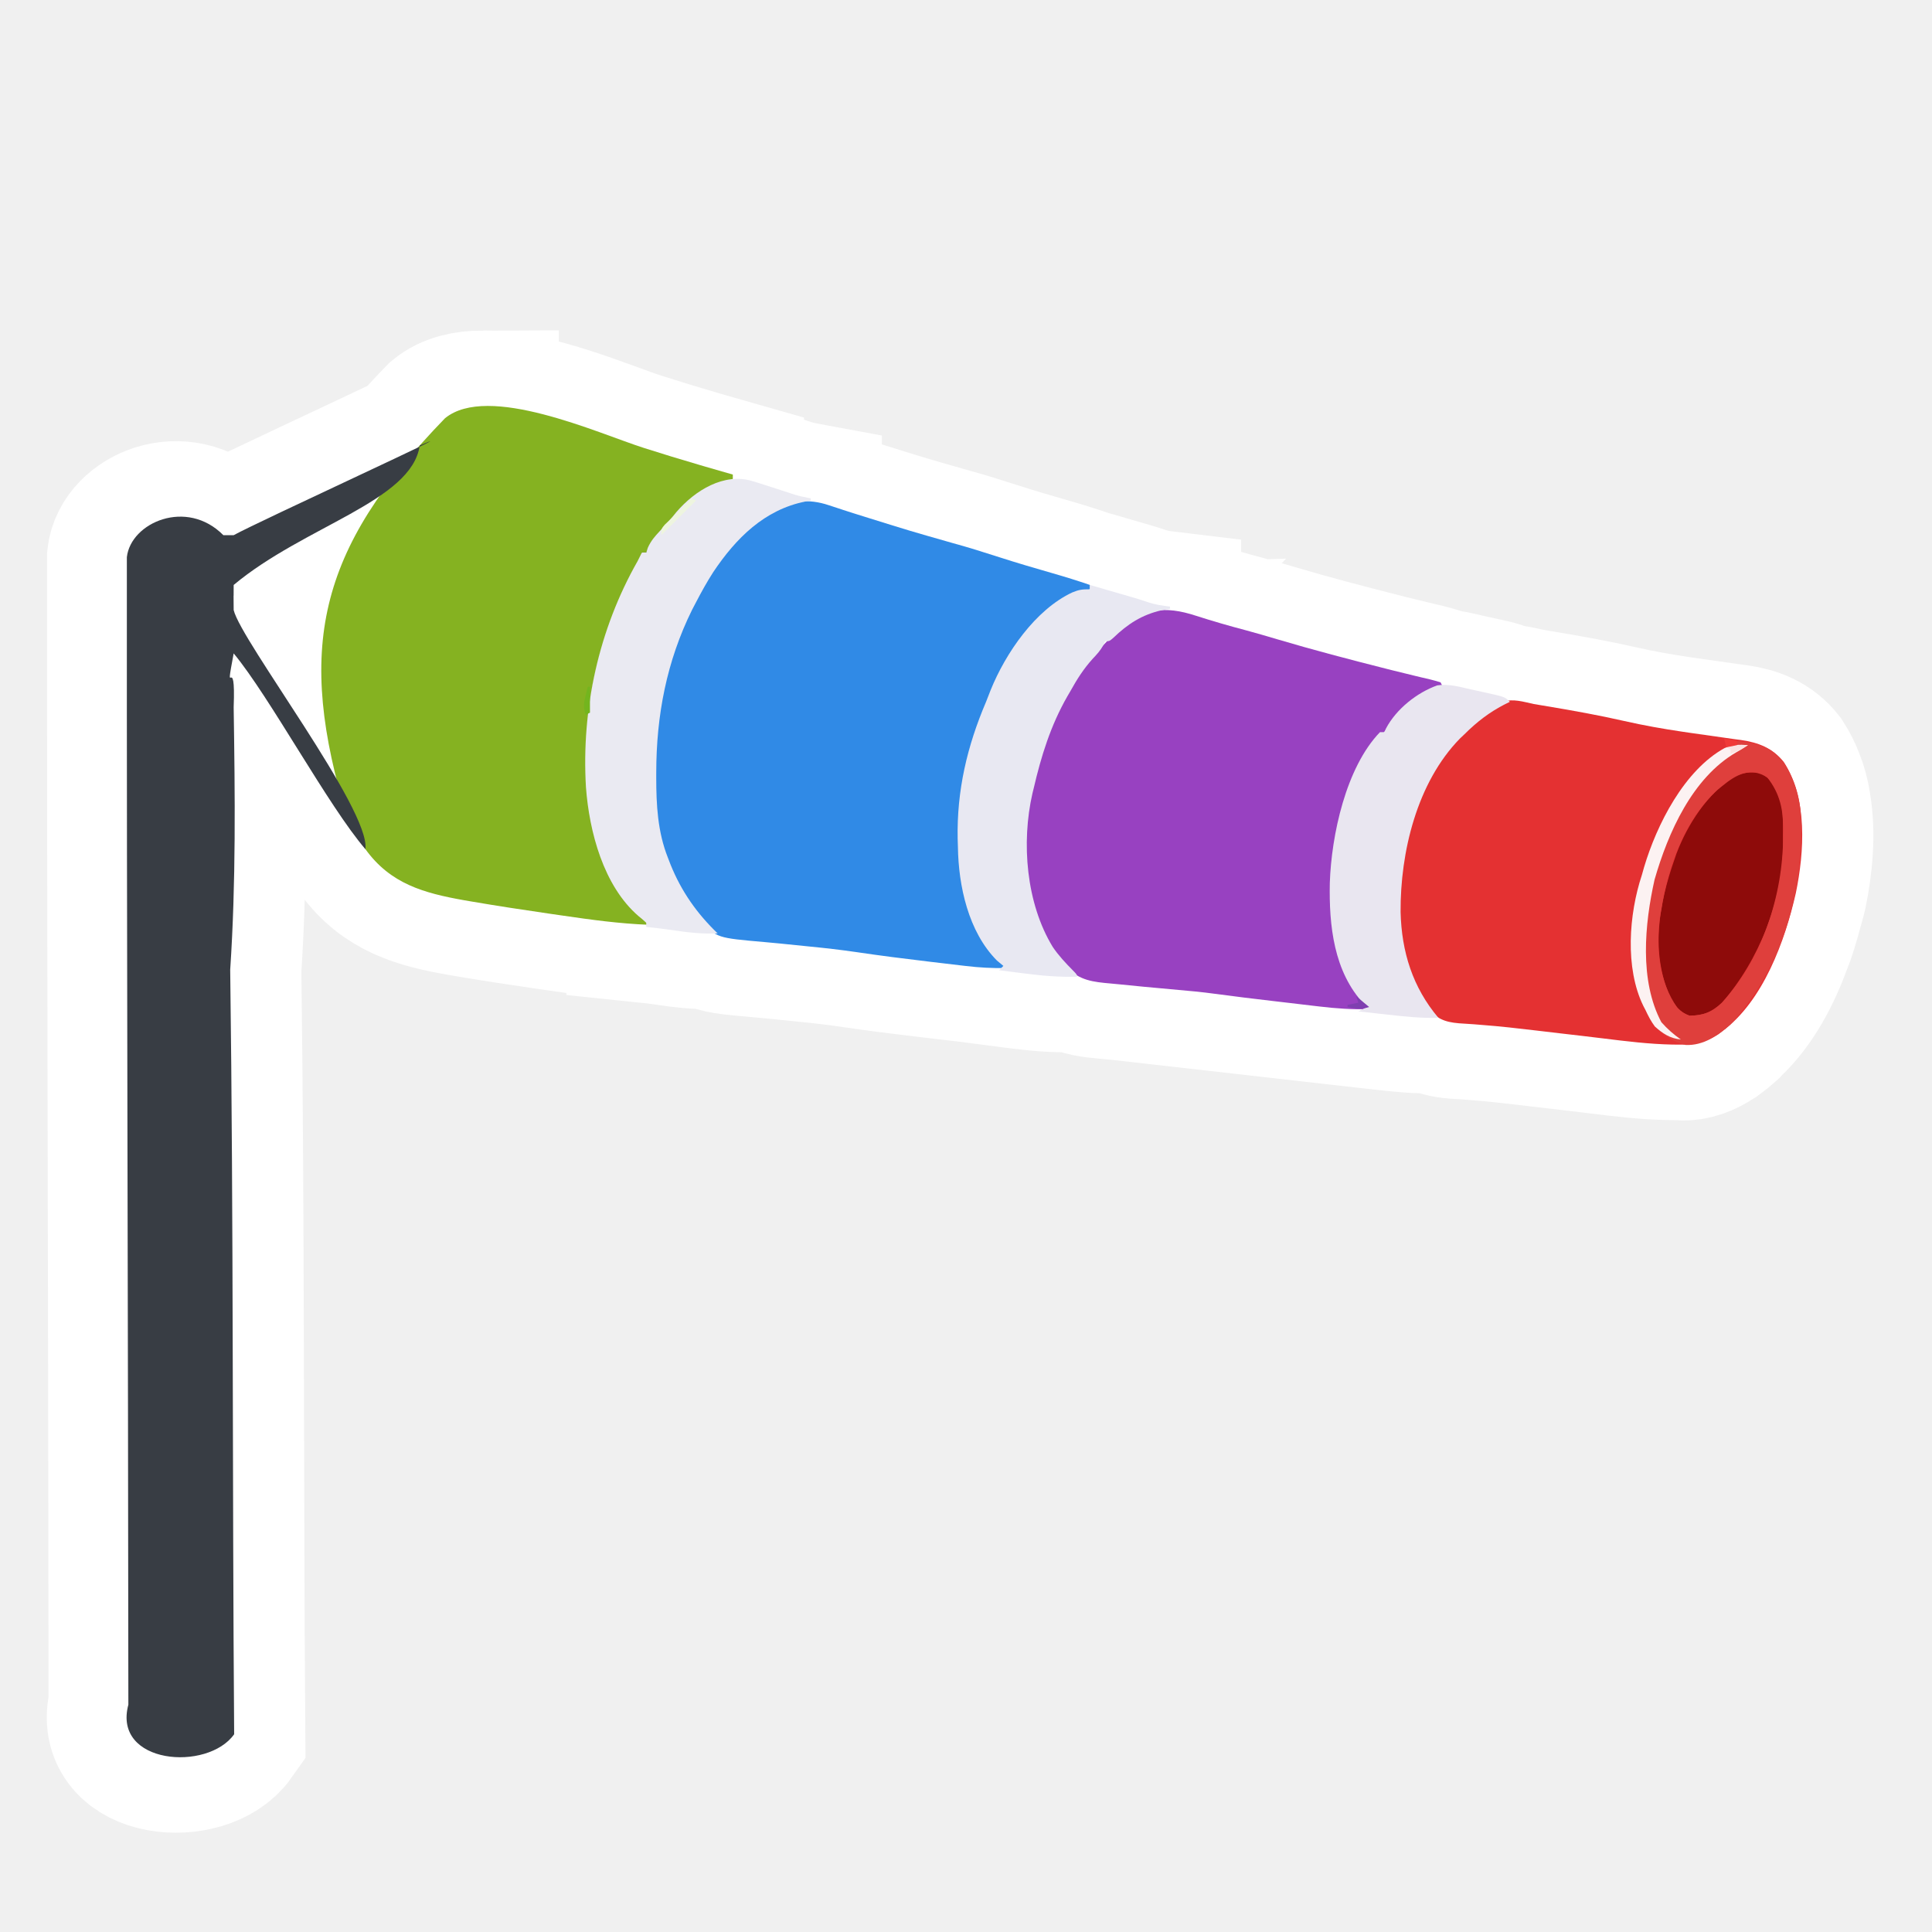
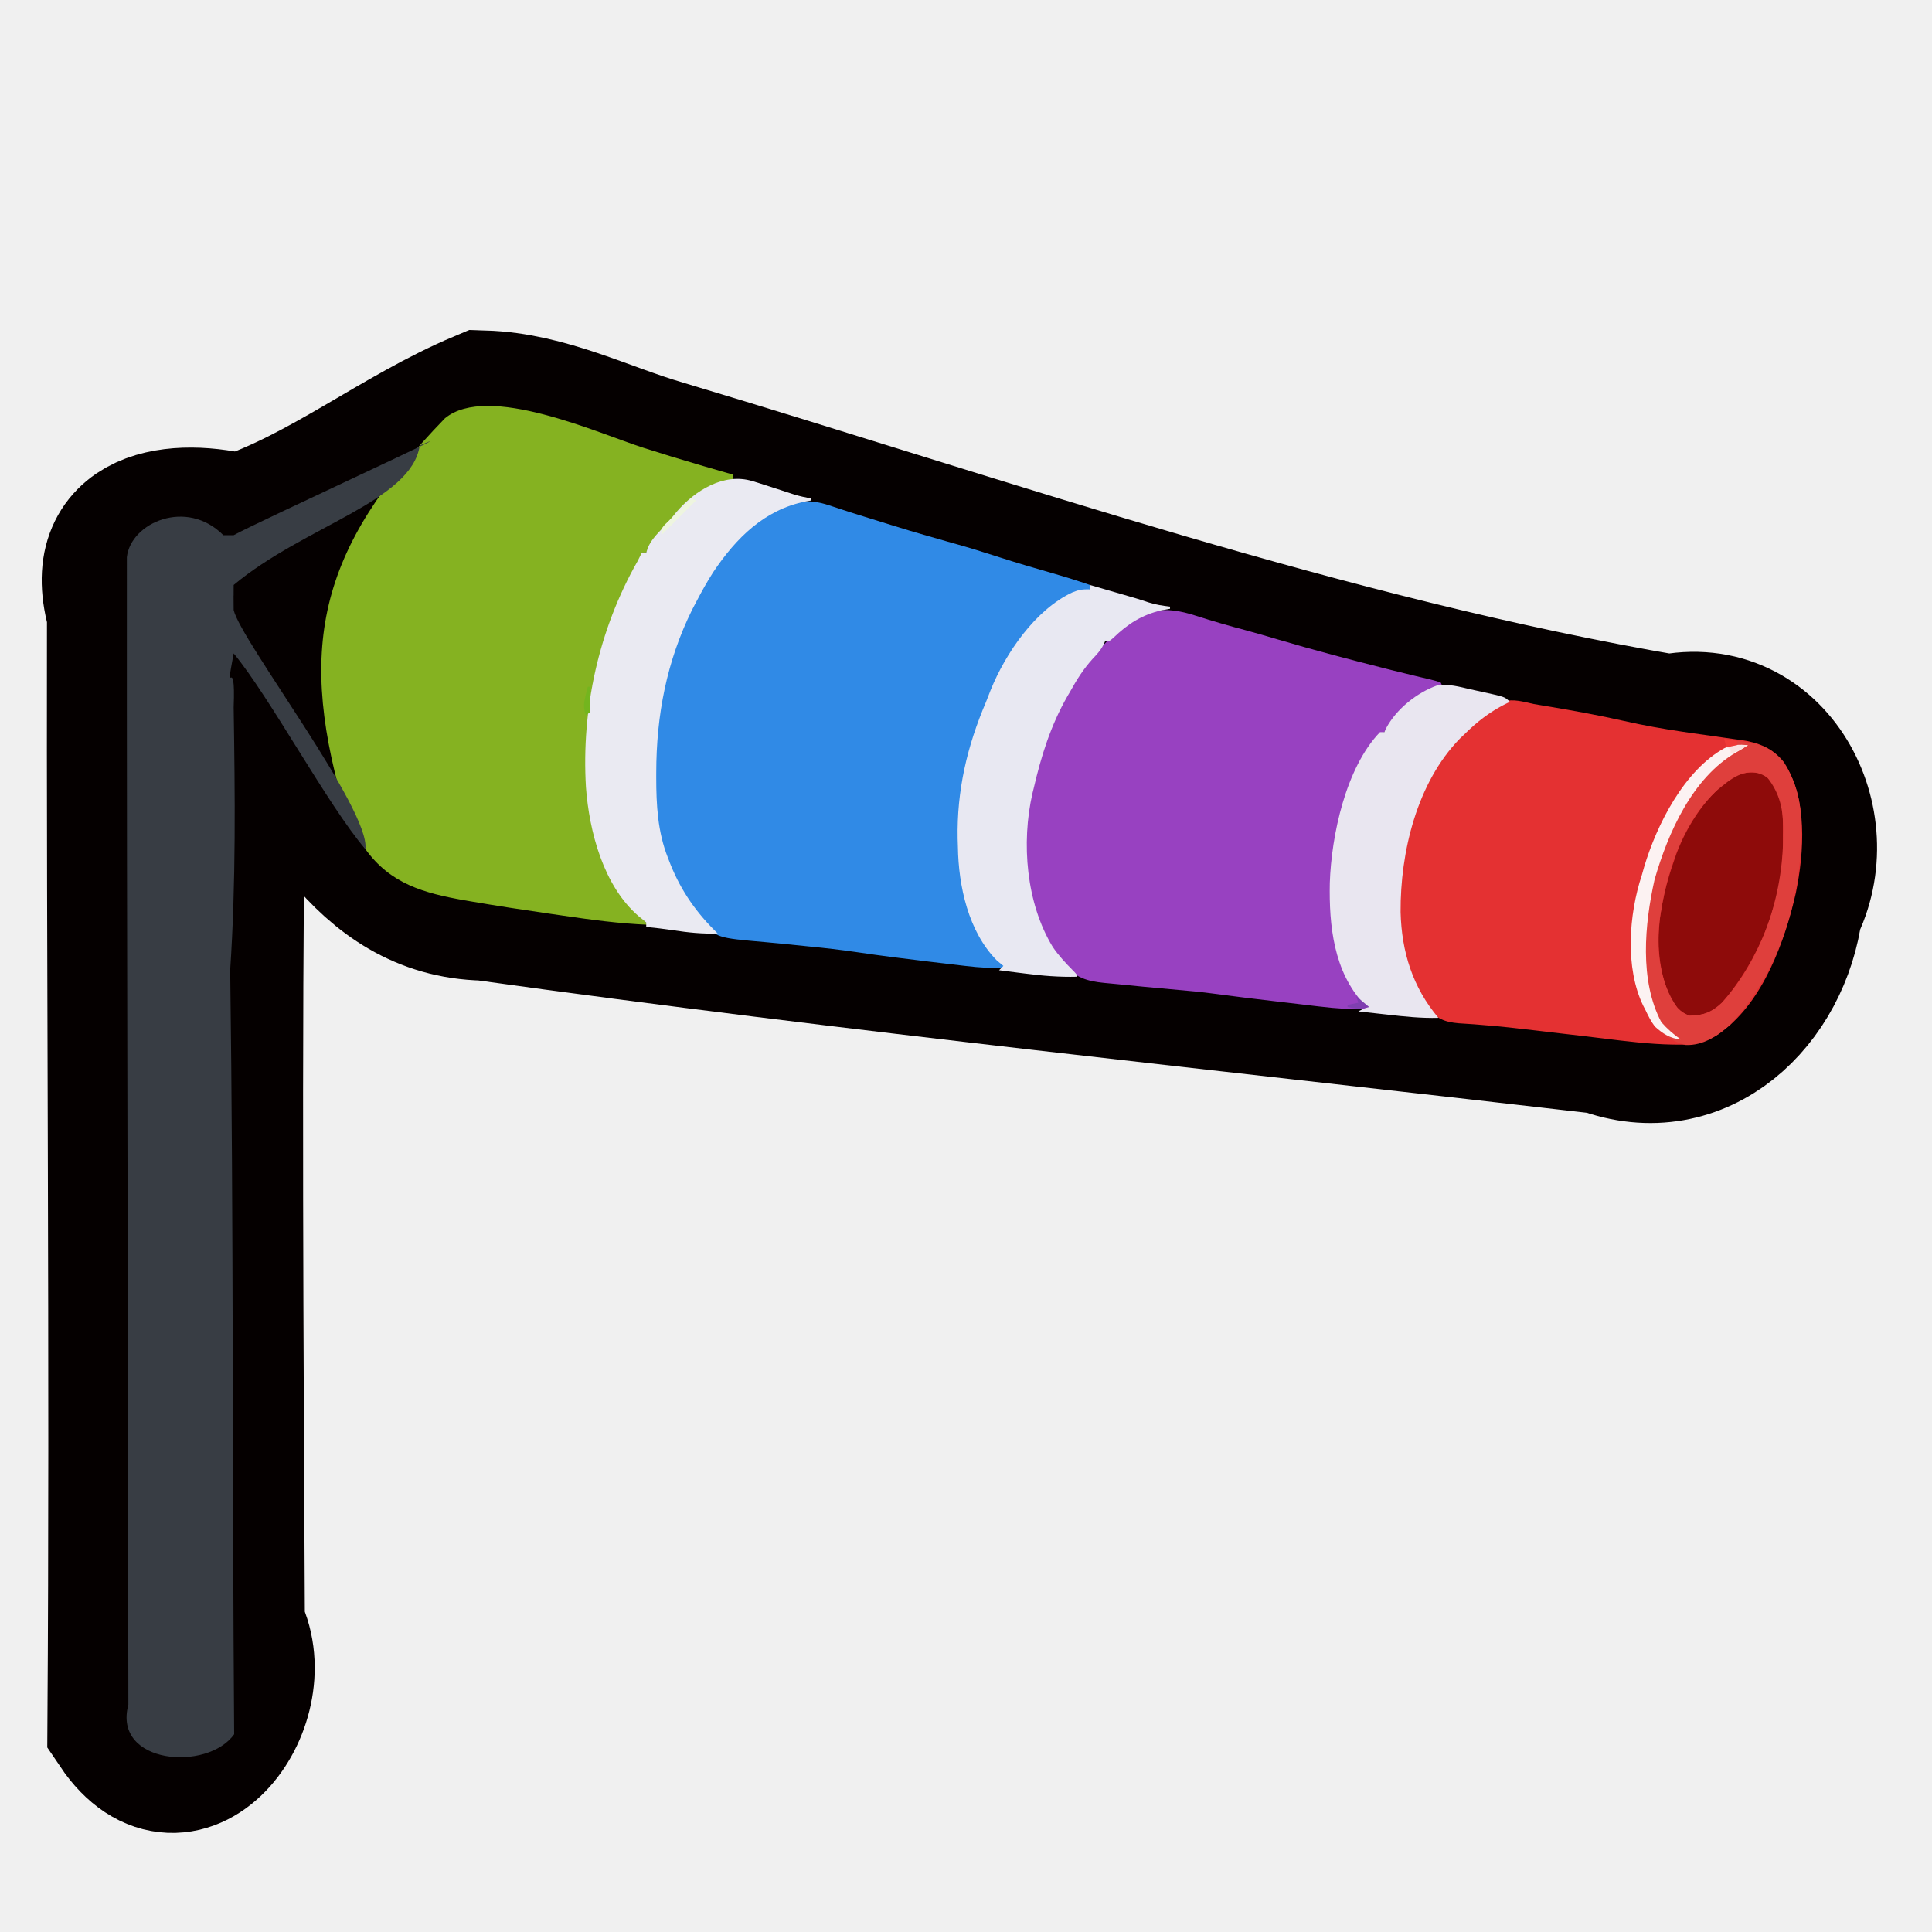
<svg xmlns="http://www.w3.org/2000/svg" version="1.1" width="1024" height="1024" id="svg81">
  <defs id="defs81" />
-   <path id="path2-3" style="stroke:#ffffff;stroke-width:80.013;stroke-dasharray:none;stroke-opacity:1" d="m 256.185,215.159 c -9.044,0.015 -16.955,1.862 -22.646,6.547 -5.1,5.259 -9.879,10.419 -14.348,15.504 -21.346,10.292 -88.076,41.163 -97.637,46.445 h -5.461 c -19.465,-19.655 -49.07,-6.697 -51.15,11.635 -0.104,218.404 0.666,389.817 0.799,608.225 -8.47,31.642 42.012,35.555 56.072,15.67 -1.016,-135.068 -0.31,-270.18 -2.096,-405.223 3.09,-46.298 2.546,-92.673 1.836,-139.059 1.215,-31.374 -5.128,-1.189 0,-28.594 19.046,22.932 50.335,81.207 69.826,103.76 13.271,18.448 31.064,23.307 52.443,27.102 l 3.768,0.646 c 13.546,2.325 27.13,4.382 40.73,6.365 2.508,0.363 5.016,0.726 7.523,1.09 14.792,2.17 29.444,4.173 44.381,4.828 v 1.195 c 4.747,0.491 9.465,1.016 14.184,1.734 7.469,1.151 14.645,1.939 22.156,1.758 4.2,2.593 10.041,3.104 26.629,4.555 2.643,0.23 5.286,0.479 7.926,0.742 5.3,0.549 10.601,1.097 15.904,1.613 8.101,0.785 16.146,1.716 24.201,2.883 13.017,1.938 26.063,3.584 39.131,5.135 2.25,0.265 4.498,0.53 6.748,0.795 3.201,0.384 6.403,0.767 9.605,1.141 1.019,0.118 2.007,0.233 2.996,0.348 6.27,0.756 12.369,1.119 18.641,1.113 l -1.129,1.127 c 3.192,0.415 6.384,0.824 9.578,1.225 1.351,0.169 2.662,0.332 3.973,0.496 9.307,1.21 18.357,1.976 27.748,1.721 0,-0.29 1.3e-4,-0.505 -0.035,-0.703 5.23,3.105 11.006,3.693 17.76,4.287 1.68,0.146 3.358,0.305 5.035,0.477 4.232,0.447 8.466,0.872 12.705,1.256 2.881,0.258 5.759,0.521 8.639,0.791 3.319,0.312 6.639,0.621 9.959,0.92 6.282,0.502 12.512,1.139 18.758,1.99 10.611,1.446 21.242,2.71 31.879,3.957 2.671,0.312 5.341,0.623 8.012,0.936 4.009,0.479 8.019,0.959 12.029,1.428 1.936,0.225 1.936,0.224 3.834,0.445 7.648,0.925 15.13,1.465 22.777,1.465 -0.554,0.277 -1.121,0.559 -2.217,1.107 3.637,0.413 7.275,0.822 10.914,1.225 1.53,0.169 3.016,0.332 4.502,0.496 9.052,1.028 17.913,1.959 27.029,1.721 -0.066,-0.078 -0.13,-0.155 -0.195,-0.232 3.033,1.893 6.362,2.731 11.062,3.119 2.656,0.137 5.31,0.313 7.961,0.523 1.515,0.125 2.986,0.246 4.457,0.367 9.466,0.717 18.874,1.789 28.299,2.912 4.288,0.514 8.577,1.02 12.867,1.518 7.667,0.888 15.334,1.767 22.994,2.713 12.124,1.502 24.194,2.987 36.42,3.244 1.083,0.011 2.134,0.023 3.186,0.033 1.121,0.019 2.193,0.015 3.225,-0.018 0.26,0.069 0.521,0.135 0.783,0.197 6.158,0.288 11.763,-2.022 16.766,-5.357 0.139,-0.084 0.279,-0.168 0.42,-0.254 0.718,-0.542 1.413,-1.069 2.109,-1.596 0.581,-0.428 1.156,-0.867 1.723,-1.316 0.958,-0.784 1.89,-1.593 2.795,-2.412 0.241,-0.26 0.437,-0.553 0.676,-0.814 11.999,-11.083 20.3,-27.041 26.197,-43.283 0.388,-1.021 0.826,-2.018 1.191,-3.047 1.133,-3.3 2.08,-6.425 3.014,-9.674 0.437,-1.542 0.877,-3.078 1.268,-4.633 0.711,-2.693 1.628,-5.519 2.213,-8.096 2.971,-14.452 4.755,-31.44 2.068,-46.912 -0.679,-4.526 -1.827,-8.875 -3.603,-13.127 -1.291,-3.286 -2.872,-6.427 -4.783,-9.375 -5.926,-7.48 -13.483,-10.398 -22.738,-11.742 -1.035,-0.134 -2.042,-0.262 -3.047,-0.393 -2.209,-0.316 -4.418,-0.632 -6.627,-0.947 -5.945,-0.815 -11.885,-1.658 -17.822,-2.529 -1.217,-0.18 -2.399,-0.356 -3.58,-0.531 -10.334,-1.526 -20.518,-3.335 -30.709,-5.646 -13.514,-3.074 -27.064,-5.517 -40.73,-7.797 -2.462,-0.399 -4.923,-0.81 -7.381,-1.236 -4.681,-1.017 -8.823,-2.288 -13.322,-1.842 -2.048,-1.975 -3.024,-2.189 -13.17,-4.416 -2.308,-0.487 -4.61,-0.981 -6.908,-1.512 -5.031,-1.164 -10.106,-2.576 -15.25,-2.346 -0.228,-0.455 -0.453,-0.907 -0.678,-1.357 -1.835,-0.564 -3.677,-1.11 -5.543,-1.559 -1.621,-0.37 -3.24,-0.748 -4.857,-1.135 -0.879,-0.211 -1.733,-0.417 -2.586,-0.621 -4.371,-1.032 -8.73,-2.105 -13.084,-3.205 -0.889,-0.226 -1.752,-0.443 -2.615,-0.662 -19.459,-4.922 -38.845,-9.995 -58.088,-15.711 -5.396,-1.604 -10.788,-3.197 -16.227,-4.654 -8.941,-2.348 -17.76,-4.902 -26.561,-7.729 -6.542,-2.147 -12.346,-3.241 -17.791,-3.027 1.767,-0.313 1.926,-0.342 3.953,-0.701 v -1.146 c -3.915,-0.47 -7.574,-0.999 -11.332,-2.215 -2.284,-0.782 -4.58,-1.528 -6.891,-2.225 -1.151,-0.334 -2.269,-0.658 -3.387,-0.982 -1.257,-0.366 -2.477,-0.721 -3.697,-1.076 -1.294,-0.375 -2.549,-0.738 -3.805,-1.102 -4.445,-1.292 -8.89,-2.585 -13.336,-3.873 -6.531,-2.247 -13.1,-4.285 -19.738,-6.191 -9.377,-2.683 -18.724,-5.433 -28.01,-8.418 -8.495,-2.745 -16.983,-5.419 -25.6,-7.76 -22.195,-6.33 -22.194,-6.331 -44.227,-13.213 -0.76,-0.237 -1.497,-0.467 -2.234,-0.697 -3.707,-1.155 -7.414,-2.308 -11.102,-3.523 -0.848,-0.281 -1.671,-0.555 -2.494,-0.828 -1.634,-0.533 -3.268,-1.066 -4.902,-1.6 -4.127,-1.407 -8.045,-2.079 -11.779,-2.135 0.75,-0.134 0.989,-0.176 2.1,-0.375 v -1.146 c -2.9,-0.533 -5.713,-1.14 -8.541,-1.979 -0.991,-0.325 -1.952,-0.641 -2.914,-0.957 -2.206,-0.716 -4.409,-1.435 -6.613,-2.156 -3.264,-1.072 -6.529,-2.131 -9.809,-3.152 -1.053,-0.318 -2.076,-0.625 -3.098,-0.934 -3.518,-1.069 -7.058,-1.364 -10.543,-1.041 l 0.219,-0.105 v -2.295 c -4.986,-1.419 -9.967,-2.852 -14.941,-4.311 l -2.41,-0.709 c -9.999,-2.923 -19.965,-5.955 -29.889,-9.127 -18.222,-5.828 -55.557,-22.275 -82.689,-22.229 z m -57.436,47.9 c -32.316,46.361 -37.804,89.583 -22.809,149.516 -19.793,-34.043 -51.79,-78.175 -54.387,-89.24 -0.121,-16 0,-7.8e-4 0,-13.295 24.097,-20.137 56.203,-32.715 77.195,-46.98 z m 385.734,76.797 c -0.657,0.688 -1.303,1.366 -1.949,2.043 0.006,-0.011 0.012,-0.022 0.018,-0.033 0.444,-1.009 0.444,-1.009 0.879,-1.998 0.419,0 0.76,-7.4e-4 1.053,-0.012 z m 147.045,47.955 c -0.037,0.079 -0.075,0.159 -0.111,0.238 h -0.105 c 0.073,-0.079 0.146,-0.158 0.217,-0.238 z" />
+   <path id="path2-3" style="stroke:#050000;stroke-width:80.013;stroke-dasharray:none;stroke-opacity:1" d="m 256.185,215.159 c -44.457,18.721 -83.146,50.57 -128.744,65.676 -33.747,-8.802 -76.726,-4.043 -62.545,43.674 -0.361,196.526 1.57,393.053 0.246,589.579 32.174,47.719 77.003,-13.908 56.46,-51.327 -0.706,-151.654 -1.848,-303.339 0.116,-454.954 1.203,-22.094 -8.718,-87.631 16.174,-39.119 29.354,45.973 55.238,109.775 119.038,111.048 197.206,27.509 395.363,47.873 593.061,70.811 50.026,18.81 91.264,-21.979 97.313,-69.779 23.05,-44.342 -8.987,-105.555 -62.676,-93.822 C 702.309,355.664 527.257,294.083 350.53,241.124 319.262,231.993 289.34,216.142 256.185,215.159 Z m -57.436,47.9 c -37.176,34.736 -31.4,123.308 -25.376,142.732 -29.985,-37.186 -83.326,-104.179 -6.132,-124.619 10.675,-5.727 21.385,-11.437 31.508,-18.113 z m 385.734,76.797 c -1.327,6.358 -3.363,-0.807 0,0 z m 147.045,47.955 -0.196,0.242 z" />
  <g id="g1" style="stroke:none;stroke-opacity:1;stroke-width:23.698;stroke-dasharray:none">
    <path d="m 341.169,237.387 c 9.923,3.172 19.889,6.205 29.889,9.128 l 2.411,0.708 c 4.974,1.459 9.955,2.892 14.94,4.311 v 2.294 l -3.733,1.806 c -1.648,0.808 -3.295,1.616 -4.943,2.424 l -2.449,1.181 c -7.239,3.57 -14.016,7.498 -19.204,13.804 -3.664,4.377 -7.461,8.606 -11.315,12.816 -1.838,2.247 -3.071,4.329 -4.244,6.973 h -2.294 l -0.287,1.792 c -0.96,3.119 -2.465,5.694 -4.108,8.499 -22.11,38.383 -31.524,93.071 -20.628,136.468 4.862,17.972 11.466,33.986 25.023,47.115 1.149,1.146 2.296,2.293 3.442,3.442 -15.334,-0.601 -30.358,-2.65 -45.529,-4.876 -2.508,-0.363 -5.015,-0.727 -7.523,-1.09 -13.6,-1.983 -27.185,-4.042 -40.731,-6.367 l -3.767,-0.646 c -21.379,-3.795 -39.174,-8.654 -52.445,-27.101 -3.464,-5.208 -6.561,-10.594 -9.464,-16.132 -27.533,-89.86 -16.169,-142.319 51.623,-212.23 22.766,-18.739 81.04,7.909 105.336,15.68 z" fill="#85b221" id="path2" style="stroke-width:23.698;stroke:none;stroke-opacity:1;stroke-dasharray:none" />
    <path d="m 118.387,283.656 c 2.053,0 3.626,0 5.461,0 12.956,-7.159 130.886,-61.301 98.618,-47.557 -4.22,29.574 -61.118,42.606 -98.618,73.943 0,13.294 -0.121,-2.705 0,13.294 3.856,16.432 72.559,105.797 69.825,126.734 -19.491,-22.553 -50.779,-80.828 -69.825,-103.759 -5.128,27.405 1.215,-2.781 0,28.593 0.71,46.386 1.254,92.761 -1.835,139.059 1.785,135.042 1.08,270.154 2.096,405.222 -14.06,19.885 -64.543,15.972 -56.073,-15.67 -0.133,-218.408 -0.901,-389.82 -0.798,-608.224 2.081,-18.332 31.684,-31.289 51.149,-11.634 z" fill="#383d44" id="path3" style="stroke-width:23.698;stroke:none;stroke-opacity:1;stroke-dasharray:none" />
    <path d="m 439.387,267.81 c 1.634,0.534 3.268,1.067 4.902,1.6 0.823,0.273 1.647,0.546 2.495,0.827 3.688,1.215 7.394,2.369 11.101,3.524 0.737,0.23 1.475,0.46 2.234,0.698 22.032,6.882 22.032,6.882 44.227,13.212 8.617,2.341 17.105,5.015 25.6,7.76 9.286,2.985 18.632,5.735 28.009,8.418 6.638,1.907 13.208,3.944 19.739,6.191 0,0.757 0,1.514 0,2.294 -0.791,0.238 -1.582,0.476 -2.397,0.721 -8.202,2.689 -14.151,6.135 -20.546,11.898 -0.822,0.729 -1.644,1.458 -2.492,2.209 -5.461,5.142 -10.047,10.781 -14.501,16.791 -0.523,0.703 -1.047,1.406 -1.586,2.131 -5.455,7.552 -9.156,15.6 -12.324,24.326 -0.437,1.193 -0.437,1.193 -0.882,2.409 -0.595,1.626 -1.187,3.252 -1.778,4.88 -0.778,2.113 -1.591,4.213 -2.408,6.311 -8.033,21.084 -10.387,42.395 -9.917,64.839 0.019,1.495 0.038,2.99 0.058,4.53 0.648,18.911 6.766,41.912 20.591,55.625 1.136,0.97 2.271,1.94 3.442,2.94 0,0.379 0,0.757 0,1.147 C 525.861,513.201 519.038,512.848 512,512 c -0.989,-0.115 -1.978,-0.229 -2.997,-0.348 -3.202,-0.374 -6.403,-0.757 -9.604,-1.14 -2.25,-0.265 -4.499,-0.531 -6.749,-0.796 -13.068,-1.551 -26.114,-3.198 -39.13,-5.135 -8.055,-1.166 -16.101,-2.096 -24.201,-2.882 -5.304,-0.517 -10.604,-1.066 -15.904,-1.615 -2.64,-0.264 -5.282,-0.511 -7.925,-0.741 -25.608,-2.24 -25.608,-2.24 -33.487,-11.118 -0.643,-0.879 -1.286,-1.758 -1.949,-2.664 -0.759,-0.96 -1.517,-1.921 -2.299,-2.91 -5.256,-6.849 -8.99,-14.526 -12.615,-22.328 -0.367,-0.784 -0.733,-1.568 -1.111,-2.375 -6.836,-15.245 -7.43,-31.813 -7.421,-48.245 -4.6e-4,-0.899 -9.3e-4,-1.799 -10e-4,-2.726 0.119,-40.487 11.774,-82.776 38.361,-114.144 0.822,-0.994 1.644,-1.988 2.492,-3.011 13.849,-16.108 29.931,-29.512 51.928,-22.012 z" fill="#308ae6" id="path4" style="stroke-width:23.698;stroke:none;stroke-opacity:1;stroke-dasharray:none" />
    <path d="m 812.868,373.136 c 2.458,0.426 4.918,0.838 7.381,1.237 13.667,2.28 27.215,4.723 40.73,7.797 10.191,2.312 20.376,4.12 30.71,5.646 1.181,0.175 2.362,0.349 3.579,0.53 5.937,0.871 11.877,1.716 17.823,2.531 2.209,0.315 4.419,0.631 6.628,0.946 1.005,0.13 2.01,0.26 3.045,0.394 9.256,1.344 16.814,4.261 22.74,11.741 12.617,19.461 10.848,47.384 6.318,69.414 -5.729,25.229 -17.252,57.22 -39.076,73.277 -0.696,0.526 -1.393,1.053 -2.111,1.595 -7.236,4.426 -12.827,5.57 -21.192,5.431 -1.051,-0.01 -2.102,-0.022 -3.186,-0.033 -12.226,-0.257 -24.297,-1.742 -36.421,-3.245 -7.66,-0.946 -15.327,-1.824 -22.994,-2.712 -4.29,-0.497 -8.579,-1.004 -12.867,-1.518 -9.425,-1.123 -18.833,-2.194 -28.299,-2.911 -1.471,-0.121 -2.942,-0.243 -4.457,-0.367 -2.651,-0.21 -5.305,-0.388 -7.96,-0.524 -7.856,-0.648 -11.886,-2.556 -17.095,-8.541 -15.356,-20.239 -17.04,-49.331 -13.964,-73.677 1.264,-7.345 3.111,-14.493 5.279,-21.62 0.377,-1.251 0.377,-1.251 0.762,-2.528 5.989,-19.124 15.733,-36.355 30.212,-50.243 0.79,-0.785 1.579,-1.57 2.393,-2.38 3.965,-3.73 8.274,-6.839 12.879,-9.738 0.942,-0.593 1.884,-1.186 2.855,-1.797 5.706,-1.554 10.6,0.058 16.289,1.295 z" fill="#e43132" id="path5" style="stroke-width:23.698;stroke:none;stroke-opacity:1;stroke-dasharray:none" />
    <path d="m 633.978,326.389 c 8.8,2.826 17.621,5.38 26.562,7.728 5.438,1.457 10.83,3.051 16.226,4.655 19.243,5.715 38.629,10.787 58.088,15.71 0.863,0.219 1.726,0.438 2.615,0.663 4.354,1.1 8.713,2.174 13.083,3.206 0.853,0.204 1.707,0.409 2.586,0.62 1.617,0.386 3.236,0.765 4.857,1.135 1.866,0.449 3.708,0.995 5.543,1.559 0.379,0.757 0.757,1.514 1.147,2.294 -1.254,0.379 -2.508,0.757 -3.8,1.147 -10.661,4.057 -18.498,11.363 -25.22,20.381 -1.954,2.563 -1.954,2.563 -4.965,5.36 -19.397,20.929 -25.426,60.764 -24.799,87.944 0.769,19.094 4.25,39.423 18.306,53.479 1.474,1.474 1.474,1.474 1.474,2.622 -8.884,0.195 -17.479,-0.359 -26.296,-1.425 -1.898,-0.221 -1.898,-0.221 -3.835,-0.446 -4.01,-0.469 -8.02,-0.948 -12.029,-1.427 -2.671,-0.313 -5.342,-0.625 -8.012,-0.937 -10.636,-1.247 -21.268,-2.511 -31.879,-3.957 -6.246,-0.851 -12.476,-1.487 -18.758,-1.99 -3.32,-0.298 -6.639,-0.608 -9.957,-0.92 -2.879,-0.27 -5.759,-0.532 -8.64,-0.79 -4.239,-0.384 -8.472,-0.809 -12.704,-1.257 -1.677,-0.171 -3.356,-0.33 -5.035,-0.477 -9.028,-0.794 -16.309,-1.578 -22.874,-8.376 -0.572,-0.69 -1.145,-1.38 -1.735,-2.09 -0.646,-0.759 -1.291,-1.518 -1.956,-2.3 -18.024,-21.984 -19.761,-52.021 -17.546,-79.151 2.844,-20.244 8.795,-40.976 19.502,-58.507 0.766,-1.346 1.529,-2.693 2.29,-4.042 5.248,-9.183 10.866,-17.085 18.359,-24.638 0.994,-1.041 1.988,-2.082 3.011,-3.155 0.899,-0.852 1.798,-1.704 2.725,-2.581 0.543,-0.537 1.085,-1.074 1.645,-1.627 13.406,-12.506 25.305,-13.897 42.02,-8.411 z" fill="#9841c1" id="path6" style="stroke-width:23.698;stroke:none;stroke-opacity:1;stroke-dasharray:none" />
    <path d="m 398.733,254.976 c 1.022,0.308 2.044,0.617 3.097,0.935 3.28,1.021 6.545,2.08 9.809,3.152 2.204,0.721 4.409,1.44 6.614,2.155 0.962,0.316 1.923,0.632 2.914,0.957 2.829,0.838 5.64,1.445 8.54,1.978 0,0.379 0,0.757 0,1.147 -1.415,0.253 -1.415,0.253 -2.859,0.511 -21.697,4.359 -36.771,19.446 -48.764,37.346 -3.346,5.202 -6.325,10.575 -9.178,16.061 -0.683,1.304 -1.366,2.609 -2.07,3.952 -13.497,27.293 -18.976,56.006 -19.009,86.245 -0.003,1.319 -0.003,1.319 -0.007,2.666 0.005,14.538 0.744,28.844 6.173,42.505 0.485,1.254 0.97,2.508 1.47,3.8 5.732,14.147 13.933,25.791 24.915,36.352 -8.067,0.335 -15.703,-0.479 -23.674,-1.707 -4.719,-0.718 -9.437,-1.243 -14.183,-1.734 0,-0.757 0,-1.514 0,-2.294 -1.314,-1.202 -2.689,-2.338 -4.087,-3.442 -18.593,-16.039 -26.107,-44.706 -27.868,-68.327 -2.469,-41.541 6.766,-83.604 27.366,-119.812 0.779,-1.522 1.553,-3.048 2.294,-4.589 0.757,0 1.514,0 2.294,0 0.278,-0.831 0.556,-1.662 0.842,-2.518 1.641,-3.636 3.602,-5.908 6.327,-8.81 3.069,-3.294 6.034,-6.574 8.819,-10.11 9.891,-11.513 25.253,-20.967 40.223,-16.419 z" fill="#eaeaf2" id="path7" style="stroke-width:23.698;stroke:none;stroke-opacity:1;stroke-dasharray:none" />
    <path d="m 577.694,310.041 c 4.446,1.288 8.891,2.58 13.336,3.872 1.255,0.364 2.511,0.728 3.805,1.102 1.22,0.355 2.44,0.71 3.697,1.075 1.117,0.324 2.235,0.649 3.386,0.983 2.311,0.697 4.607,1.442 6.891,2.224 3.758,1.216 7.416,1.746 11.331,2.215 0,0.379 0,0.757 0,1.147 -2.2,0.39 -2.2,0.39 -4.445,0.789 -10.398,2.363 -17.98,7.255 -25.597,14.613 -2.079,1.806 -2.079,1.806 -4.374,1.806 -0.435,0.989 -0.435,0.989 -0.878,1.999 -1.586,2.901 -3.44,4.93 -5.718,7.322 -4.794,5.296 -8.309,10.833 -11.759,17.064 -0.565,0.966 -1.13,1.931 -1.712,2.926 -8.783,15.358 -13.818,31.564 -17.79,48.697 -0.216,0.875 -0.432,1.749 -0.655,2.651 -5.946,26.079 -3.366,58.199 10.757,81.364 3.092,4.568 6.784,8.504 10.655,12.416 2.187,2.227 2.187,2.227 2.187,3.374 -9.391,0.255 -18.44,-0.51 -27.748,-1.721 -1.311,-0.164 -2.622,-0.328 -3.973,-0.497 -3.194,-0.401 -6.387,-0.809 -9.579,-1.223 1.136,-1.136 1.136,-1.136 2.294,-2.294 -1.136,-0.946 -2.271,-1.893 -3.442,-2.868 -15.124,-15.215 -20.362,-39.576 -20.649,-60.227 -0.044,-1.403 -0.089,-2.807 -0.134,-4.253 -0.492,-25.658 5.022,-49.113 15.048,-72.609 0.818,-2.077 1.631,-4.156 2.438,-6.238 7.927,-19.592 23.644,-42.58 43.306,-51.767 3.566,-1.48 5.265,-1.649 9.321,-1.649 0,-0.757 0,-1.514 0,-2.294 z" fill="#e8e8f2" id="path8" style="stroke-width:23.698;stroke:none;stroke-opacity:1;stroke-dasharray:none" />
    <path d="m 779.466,365.367 c 2.298,0.531 4.601,1.024 6.909,1.512 11.227,2.464 11.227,2.464 13.874,5.111 -0.778,0.377 -1.556,0.754 -2.357,1.143 -8.438,4.312 -15.03,9.395 -21.734,16.065 -0.776,0.736 -1.553,1.473 -2.353,2.232 -22.858,23.362 -31.668,60.389 -31.463,91.987 0.531,21.042 6.343,39.817 20.05,56.063 -9.116,0.238 -17.979,-0.693 -27.031,-1.721 -1.485,-0.164 -2.971,-0.328 -4.501,-0.497 -3.639,-0.403 -7.276,-0.811 -10.914,-1.223 2.271,-1.136 2.271,-1.136 4.589,-2.294 -0.513,-0.516 -1.026,-1.032 -1.555,-1.564 -16.088,-17.117 -18.615,-41.711 -18.153,-64.225 0.832,-25.18 8.501,-61.168 26.591,-79.904 0.757,0 1.514,0 2.294,0 0.308,-0.667 0.615,-1.334 0.932,-2.021 5.424,-10.224 16.302,-18.898 27.133,-22.769 5.981,-0.921 11.865,0.759 17.689,2.107 z" fill="#e9e6f0" id="path9" style="stroke-width:23.698;stroke:none;stroke-opacity:1;stroke-dasharray:none" />
    <path d="m 933.323,409.847 c 5.618,2.996 8.126,7.979 10.325,13.766 1.549,6.551 1.358,13.02 1.362,19.717 0.014,1.246 0.028,2.492 0.042,3.775 0.054,29.824 -12.802,62.028 -32.379,84.343 -5.279,4.995 -9.933,6.883 -17.208,6.883 -4.957,-1.729 -7.536,-5.126 -10.092,-9.549 -10.628,-23.638 -6.23,-49.435 2.061,-73.048 0.385,-1.115 0.769,-2.23 1.165,-3.379 5.898,-15.577 16.36,-31.511 30.383,-40.86 4.999,-2.053 9.015,-2.612 14.34,-1.649 z" fill="#8e0b0a" id="path11" style="stroke-width:23.698;stroke:none;stroke-opacity:1;stroke-dasharray:none" />
    <path d="m 920.704,392.639 c 10.239,1.259 17.324,2.644 24.163,10.827 7.965,11.551 10.075,23.338 9.823,37.14 -0.014,1.155 -0.014,1.155 -0.028,2.333 -0.485,36.154 -12.477,73.143 -37.4,99.982 -6.581,5.954 -14.575,11.365 -23.813,10.934 -6.948,-1.646 -13.017,-5.885 -17.405,-11.445 -1.739,-2.829 -3.244,-5.669 -4.669,-8.667 -0.662,-1.278 -1.325,-2.555 -2.008,-3.872 -7.092,-20.566 -5.917,-45.664 0.86,-66.107 0.389,-1.375 0.778,-2.751 1.179,-4.168 6.671,-22.363 20.404,-48.848 40.51,-61.805 5.529,-2.859 5.529,-2.859 8.788,-2.859 0,-0.757 0,-1.514 0,-2.294 z m -8.03,24.091 c -0.754,0.612 -1.508,1.224 -2.285,1.855 -17.642,15.942 -26.247,40.673 -29.836,63.534 -0.313,1.681 -0.313,1.681 -0.632,3.397 -2.438,16.493 -0.694,34.807 9.164,48.684 2.026,2.077 3.667,3.113 6.381,4.132 7.373,-0.121 11.868,-1.801 17.208,-6.883 21.26,-23.032 32.261,-56.803 32.408,-87.688 0.024,-1.24 0.047,-2.48 0.071,-3.757 0.052,-10.719 -1.676,-19.261 -8.389,-27.862 -8.873,-5.915 -16.679,-1.548 -24.091,4.589 z" fill="#df3f3c" id="path12" style="stroke-width:23.698;stroke:none;stroke-opacity:1;stroke-dasharray:none" />
    <path d="m 926.44,394.933 c -3.442,2.294 -3.442,2.294 -6.135,3.791 -23.314,13.485 -36.198,42.625 -43.356,67.518 -5.248,23.447 -8.14,53.49 3.603,75.531 3.137,3.572 6.442,6.446 10.325,9.178 -5.617,-0.511 -9.66,-3.189 -13.766,-6.883 -2.042,-2.729 -3.499,-5.598 -4.947,-8.676 -0.382,-0.734 -0.764,-1.468 -1.158,-2.225 -9.866,-20.186 -7.664,-48.63 -0.777,-69.403 0.389,-1.375 0.778,-2.751 1.179,-4.168 6.746,-22.614 21.24,-51.277 42.63,-63.086 4.256,-1.855 7.811,-1.96 12.404,-1.577 z" fill="#fcf2f2" id="path14" style="stroke-width:23.698;stroke:none;stroke-opacity:1;stroke-dasharray:none" />
    <path d="m 366.612,264.154 c 0.757,0.379 1.514,0.757 2.294,1.147 -6.057,6.057 -12.114,12.114 -18.355,18.355 0,-3.442 0,-3.442 1.806,-5.584 0.8,-0.76 1.6,-1.52 2.424,-2.303 0.834,-0.803 1.668,-1.606 2.527,-2.433 1.198,-1.138 1.198,-1.138 2.42,-2.299 1.127,-1.119 2.252,-2.242 3.37,-3.37 1.757,-1.757 1.757,-1.757 3.513,-3.513 z" fill="#eef5df" id="path47" style="stroke-width:23.698;stroke:none;stroke-opacity:1;stroke-dasharray:none" />
    <path d="m 311.547,363.959 c 0.379,0 0.757,0 1.147,0 0,4.543 0,9.086 0,13.766 -1.136,0.568 -1.136,0.568 -2.294,1.147 -1.231,-3.753 -1.024,-6.229 -0.072,-10.038 0.223,-0.917 0.447,-1.834 0.677,-2.778 0.179,-0.692 0.358,-1.384 0.542,-2.097 z" fill="#73b51e" id="path71" style="stroke-width:23.698;stroke:none;stroke-opacity:1;stroke-dasharray:none" />
    <path d="m 718.799,528.007 c 2.271,1.893 4.543,3.786 6.883,5.736 -4.238,1.413 -7.119,0.739 -11.472,0 0,-0.379 0,-0.757 0,-1.147 1.893,-0.379 3.786,-0.757 5.736,-1.147 -0.379,-1.136 -0.757,-2.271 -1.147,-3.442 z" fill="#7f3fb0" id="path74" style="stroke-width:23.698;stroke:none;stroke-opacity:1;stroke-dasharray:none" />
    <path d="m 926.44,394.933 c -3.058,2.039 -5.768,3.299 -9.178,4.589 0,-0.757 0,-1.514 0,-2.294 -0.757,-0.379 -1.514,-0.757 -2.294,-1.147 3.985,-1.328 7.297,-1.226 11.472,-1.147 z" fill="#fbe3e1" id="path75" style="stroke-width:23.698;stroke:none;stroke-opacity:1;stroke-dasharray:none" />
    <path d="m 913.82,391.491 c 3.407,0.568 3.407,0.568 6.883,1.147 0,0.757 0,1.514 0,2.294 -1.893,0.379 -3.786,0.757 -5.736,1.147 -0.379,-1.514 -0.757,-3.029 -1.147,-4.589 z" fill="#f03a37" id="path80" style="stroke-width:23.698;stroke:none;stroke-opacity:1;stroke-dasharray:none" />
  </g>
</svg>
